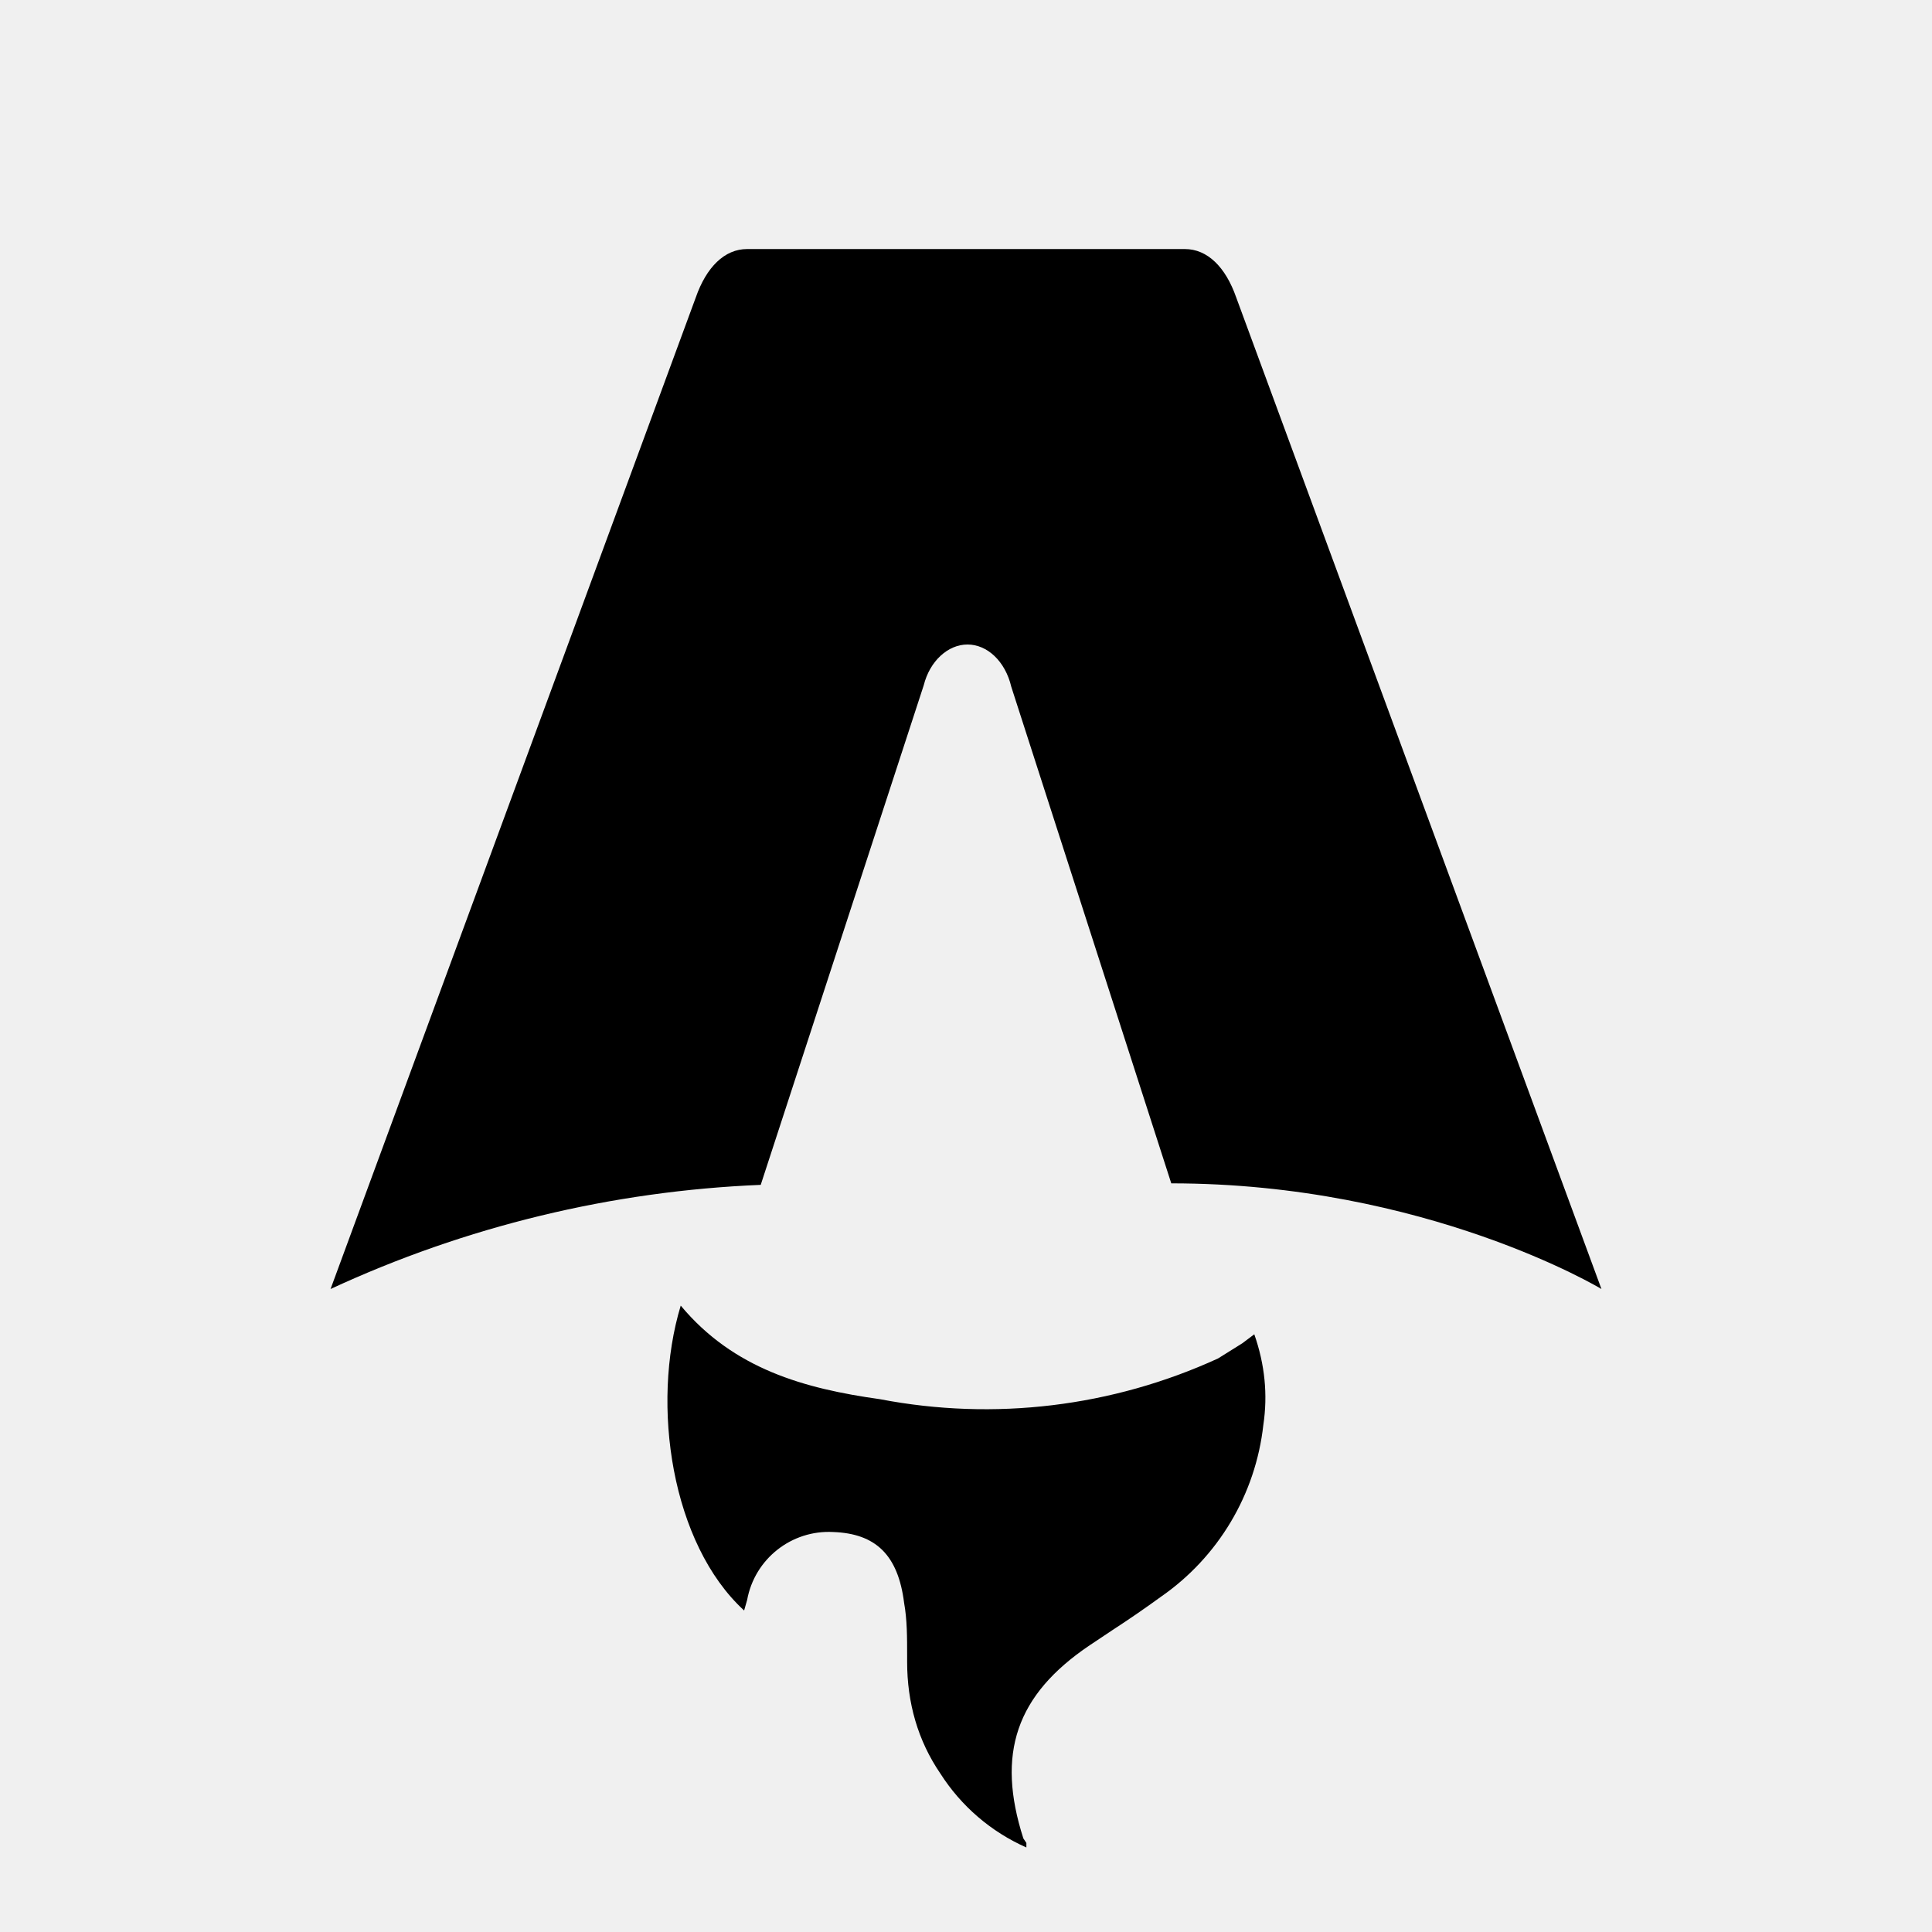
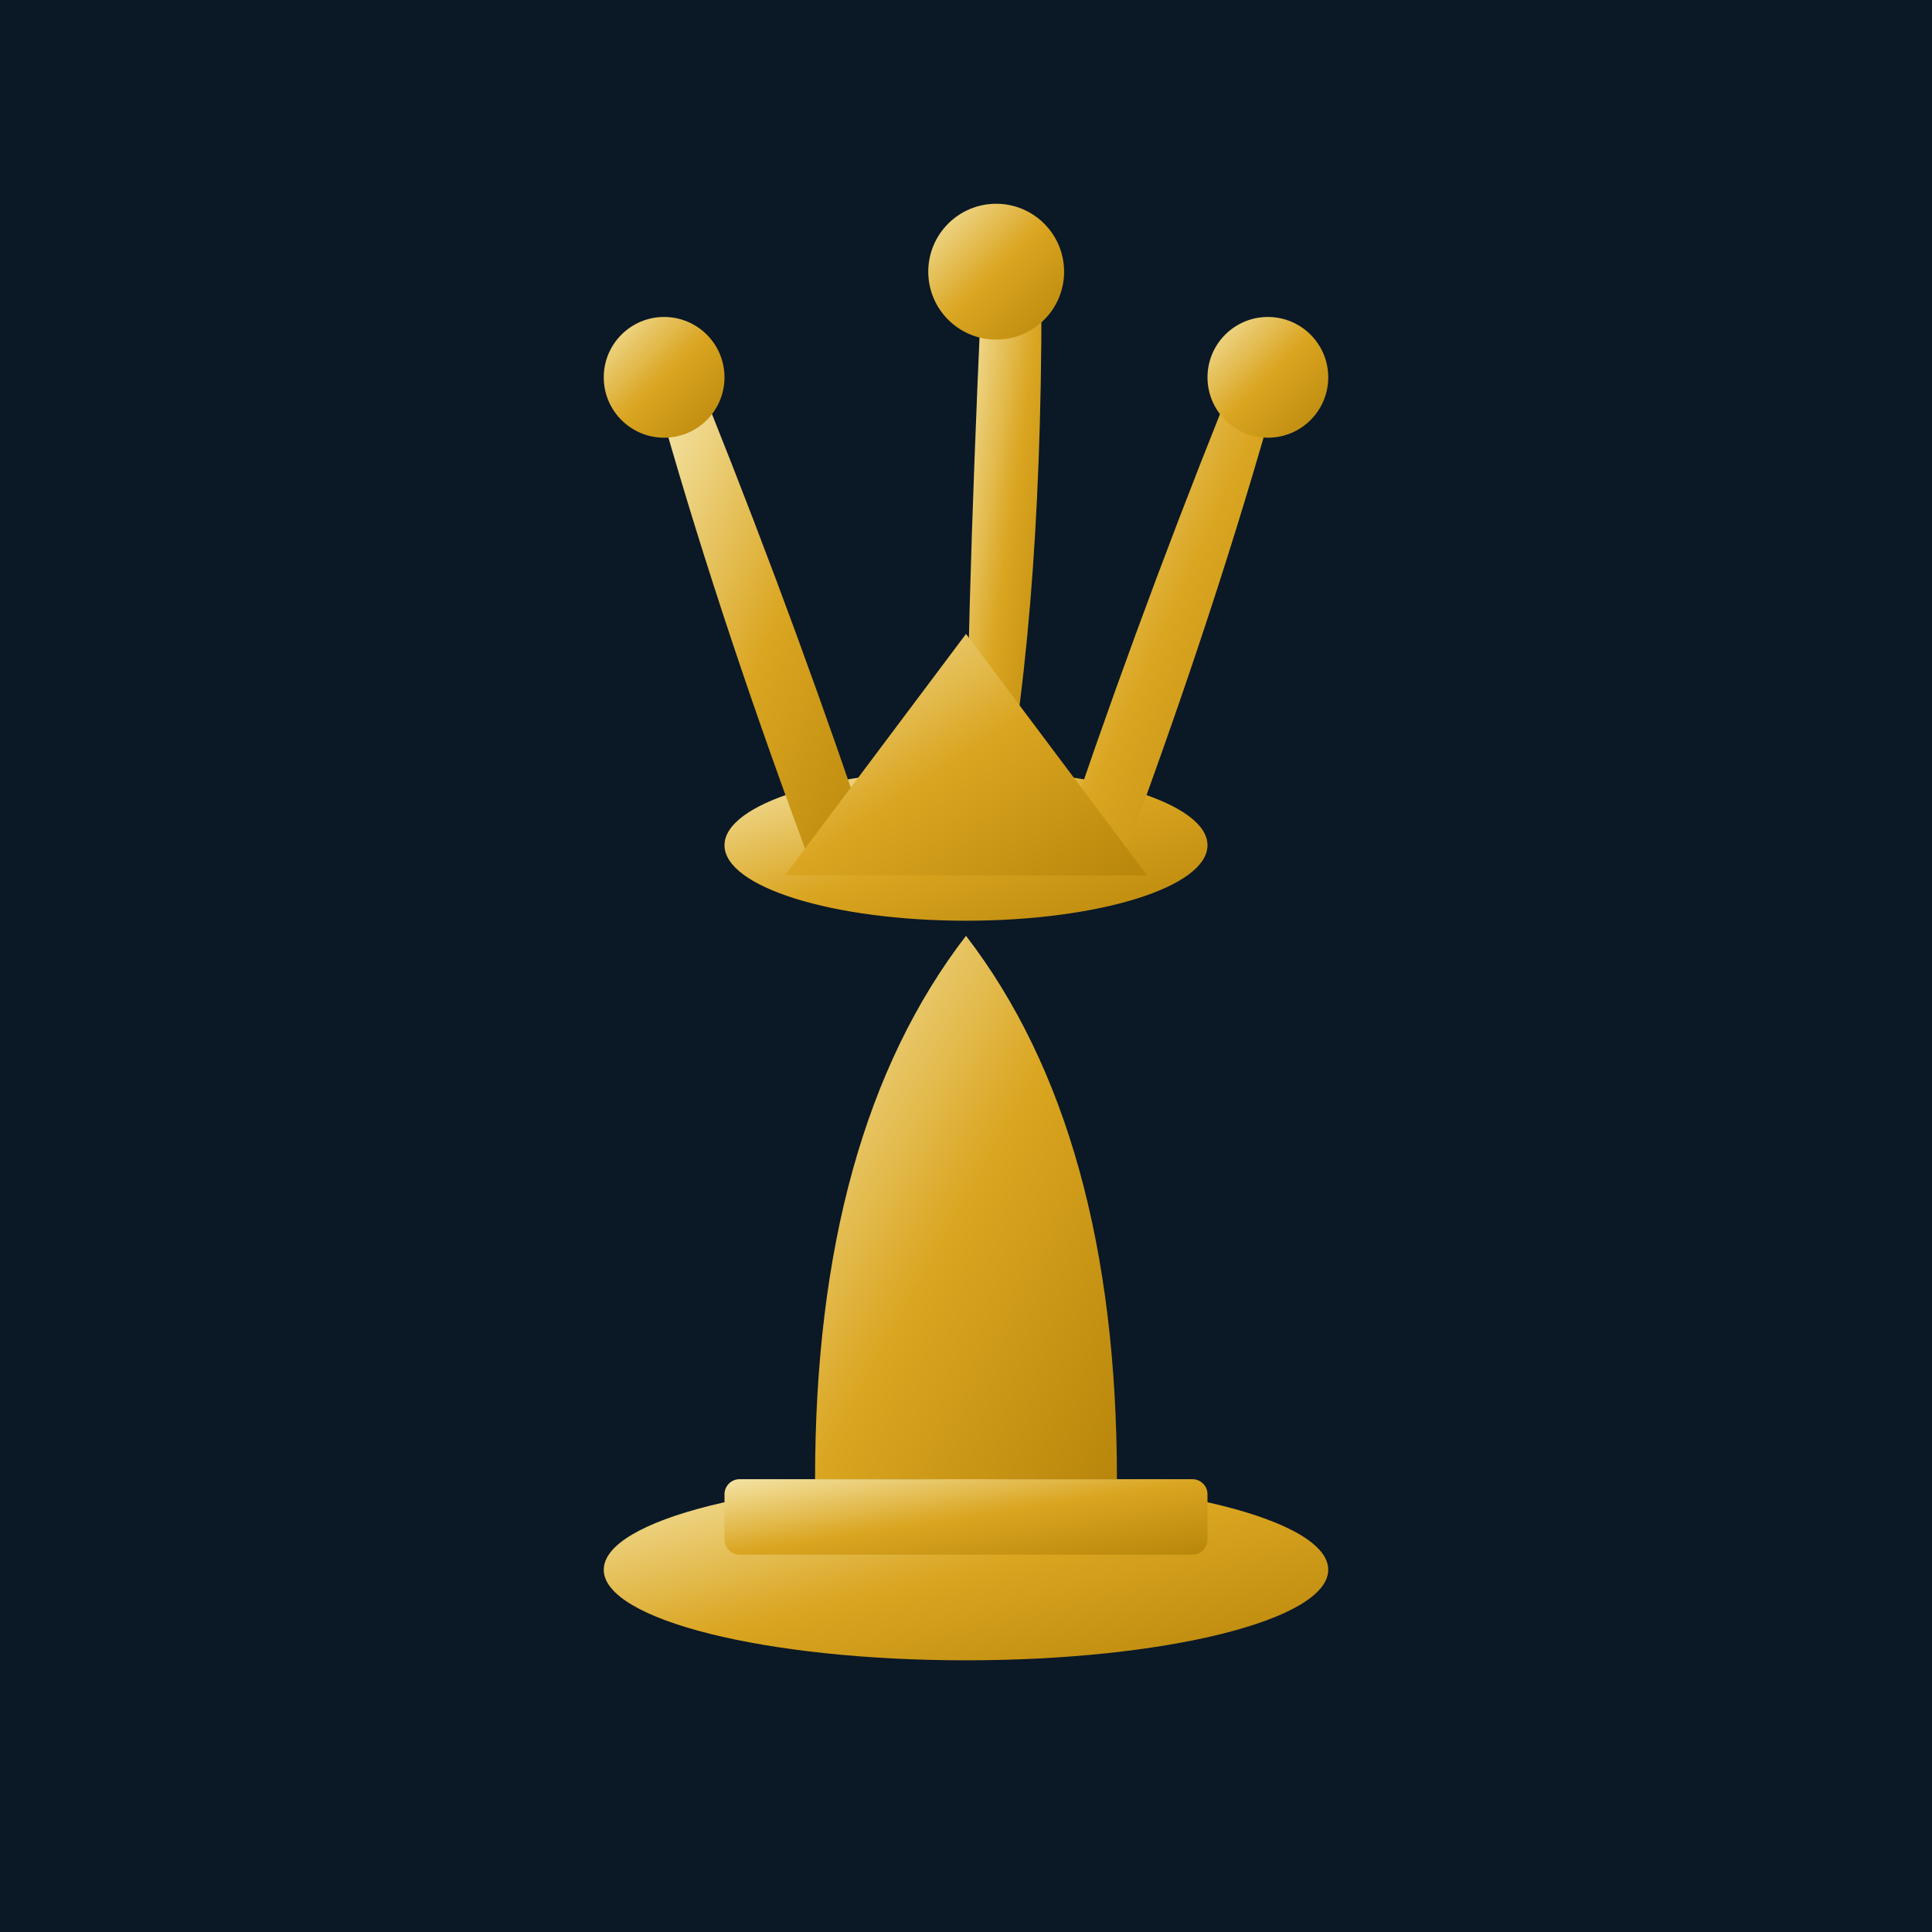
- <svg xmlns="http://www.w3.org/2000/svg" fill="none" viewBox="0 0 128 128">
-   <path d="M50.4 78.5a75.1 75.1 0 0 0-28.5 6.9l24.2-65.7c.7-2 1.9-3.2 3.4-3.2h29c1.5 0 2.7 1.2 3.4 3.2l24.2 65.7s-11.6-7-28.5-7L67 45.5c-.4-1.7-1.6-2.8-2.9-2.8-1.3 0-2.5 1.1-2.9 2.7L50.4 78.5Zm-1.1 28.2Zm-4.2-20.2c-2 6.6-.6 15.8 4.2 20.2a17.5 17.5 0 0 1 .2-.7 5.5 5.5 0 0 1 5.7-4.5c2.8.1 4.3 1.5 4.7 4.7.2 1.1.2 2.3.2 3.5v.4c0 2.7.7 5.2 2.2 7.4a13 13 0 0 0 5.7 4.9v-.3l-.2-.3c-1.8-5.6-.5-9.5 4.4-12.8l1.5-1a73 73 0 0 0 3.2-2.2 16 16 0 0 0 6.8-11.4c.3-2 .1-4-.6-6l-.8.6-1.6 1a37 37 0 0 1-22.4 2.7c-5-.7-9.7-2-13.2-6.2Z" />
-   <style>
-         path { fill: #000; }
-         @media (prefers-color-scheme: dark) {
-             path { fill: #FFF; }
-         }
-     </style>
+ <svg xmlns="http://www.w3.org/2000/svg" viewBox="0 0 128 128">
+   <defs>
+     <linearGradient id="goldGradient" x1="0%" y1="0%" x2="100%" y2="100%">
+       <stop offset="0%" style="stop-color:#F4E4A6;stop-opacity:1" />
+       <stop offset="50%" style="stop-color:#DAA520;stop-opacity:1" />
+       <stop offset="100%" style="stop-color:#B8860B;stop-opacity:1" />
+     </linearGradient>
+   </defs>
+   <rect width="128" height="128" fill="#0B1826" />
+   <ellipse cx="64" cy="104" rx="24" ry="6" fill="url(#goldGradient)" />
+   <rect x="48" y="98" width="32" height="5" rx="1" fill="url(#goldGradient)" />
+   <path d="M 54 98 Q 54 75 64 62 Q 74 75 74 98" fill="url(#goldGradient)" />
+   <ellipse cx="64" cy="56" rx="16" ry="5" fill="url(#goldGradient)" />
+   <path d="M 54 58 Q 48 42 44 28 L 47 27 Q 53 42 58 57 Z" fill="url(#goldGradient)" />
+   <circle cx="44" cy="25" r="4" fill="url(#goldGradient)" />
+   <path d="M 64 56 Q 64 42 65 20 L 69 20 Q 69 42 66 56 Z" fill="url(#goldGradient)" />
+   <circle cx="66" cy="18" r="4.5" fill="url(#goldGradient)" />
+   <path d="M 74 58 Q 80 42 84 28 L 81 27 Q 75 42 70 57 Z" fill="url(#goldGradient)" />
+   <circle cx="84" cy="25" r="4" fill="url(#goldGradient)" />
+   <path d="M 52 58 L 64 42 L 76 58 Z" fill="url(#goldGradient)" />
</svg>
